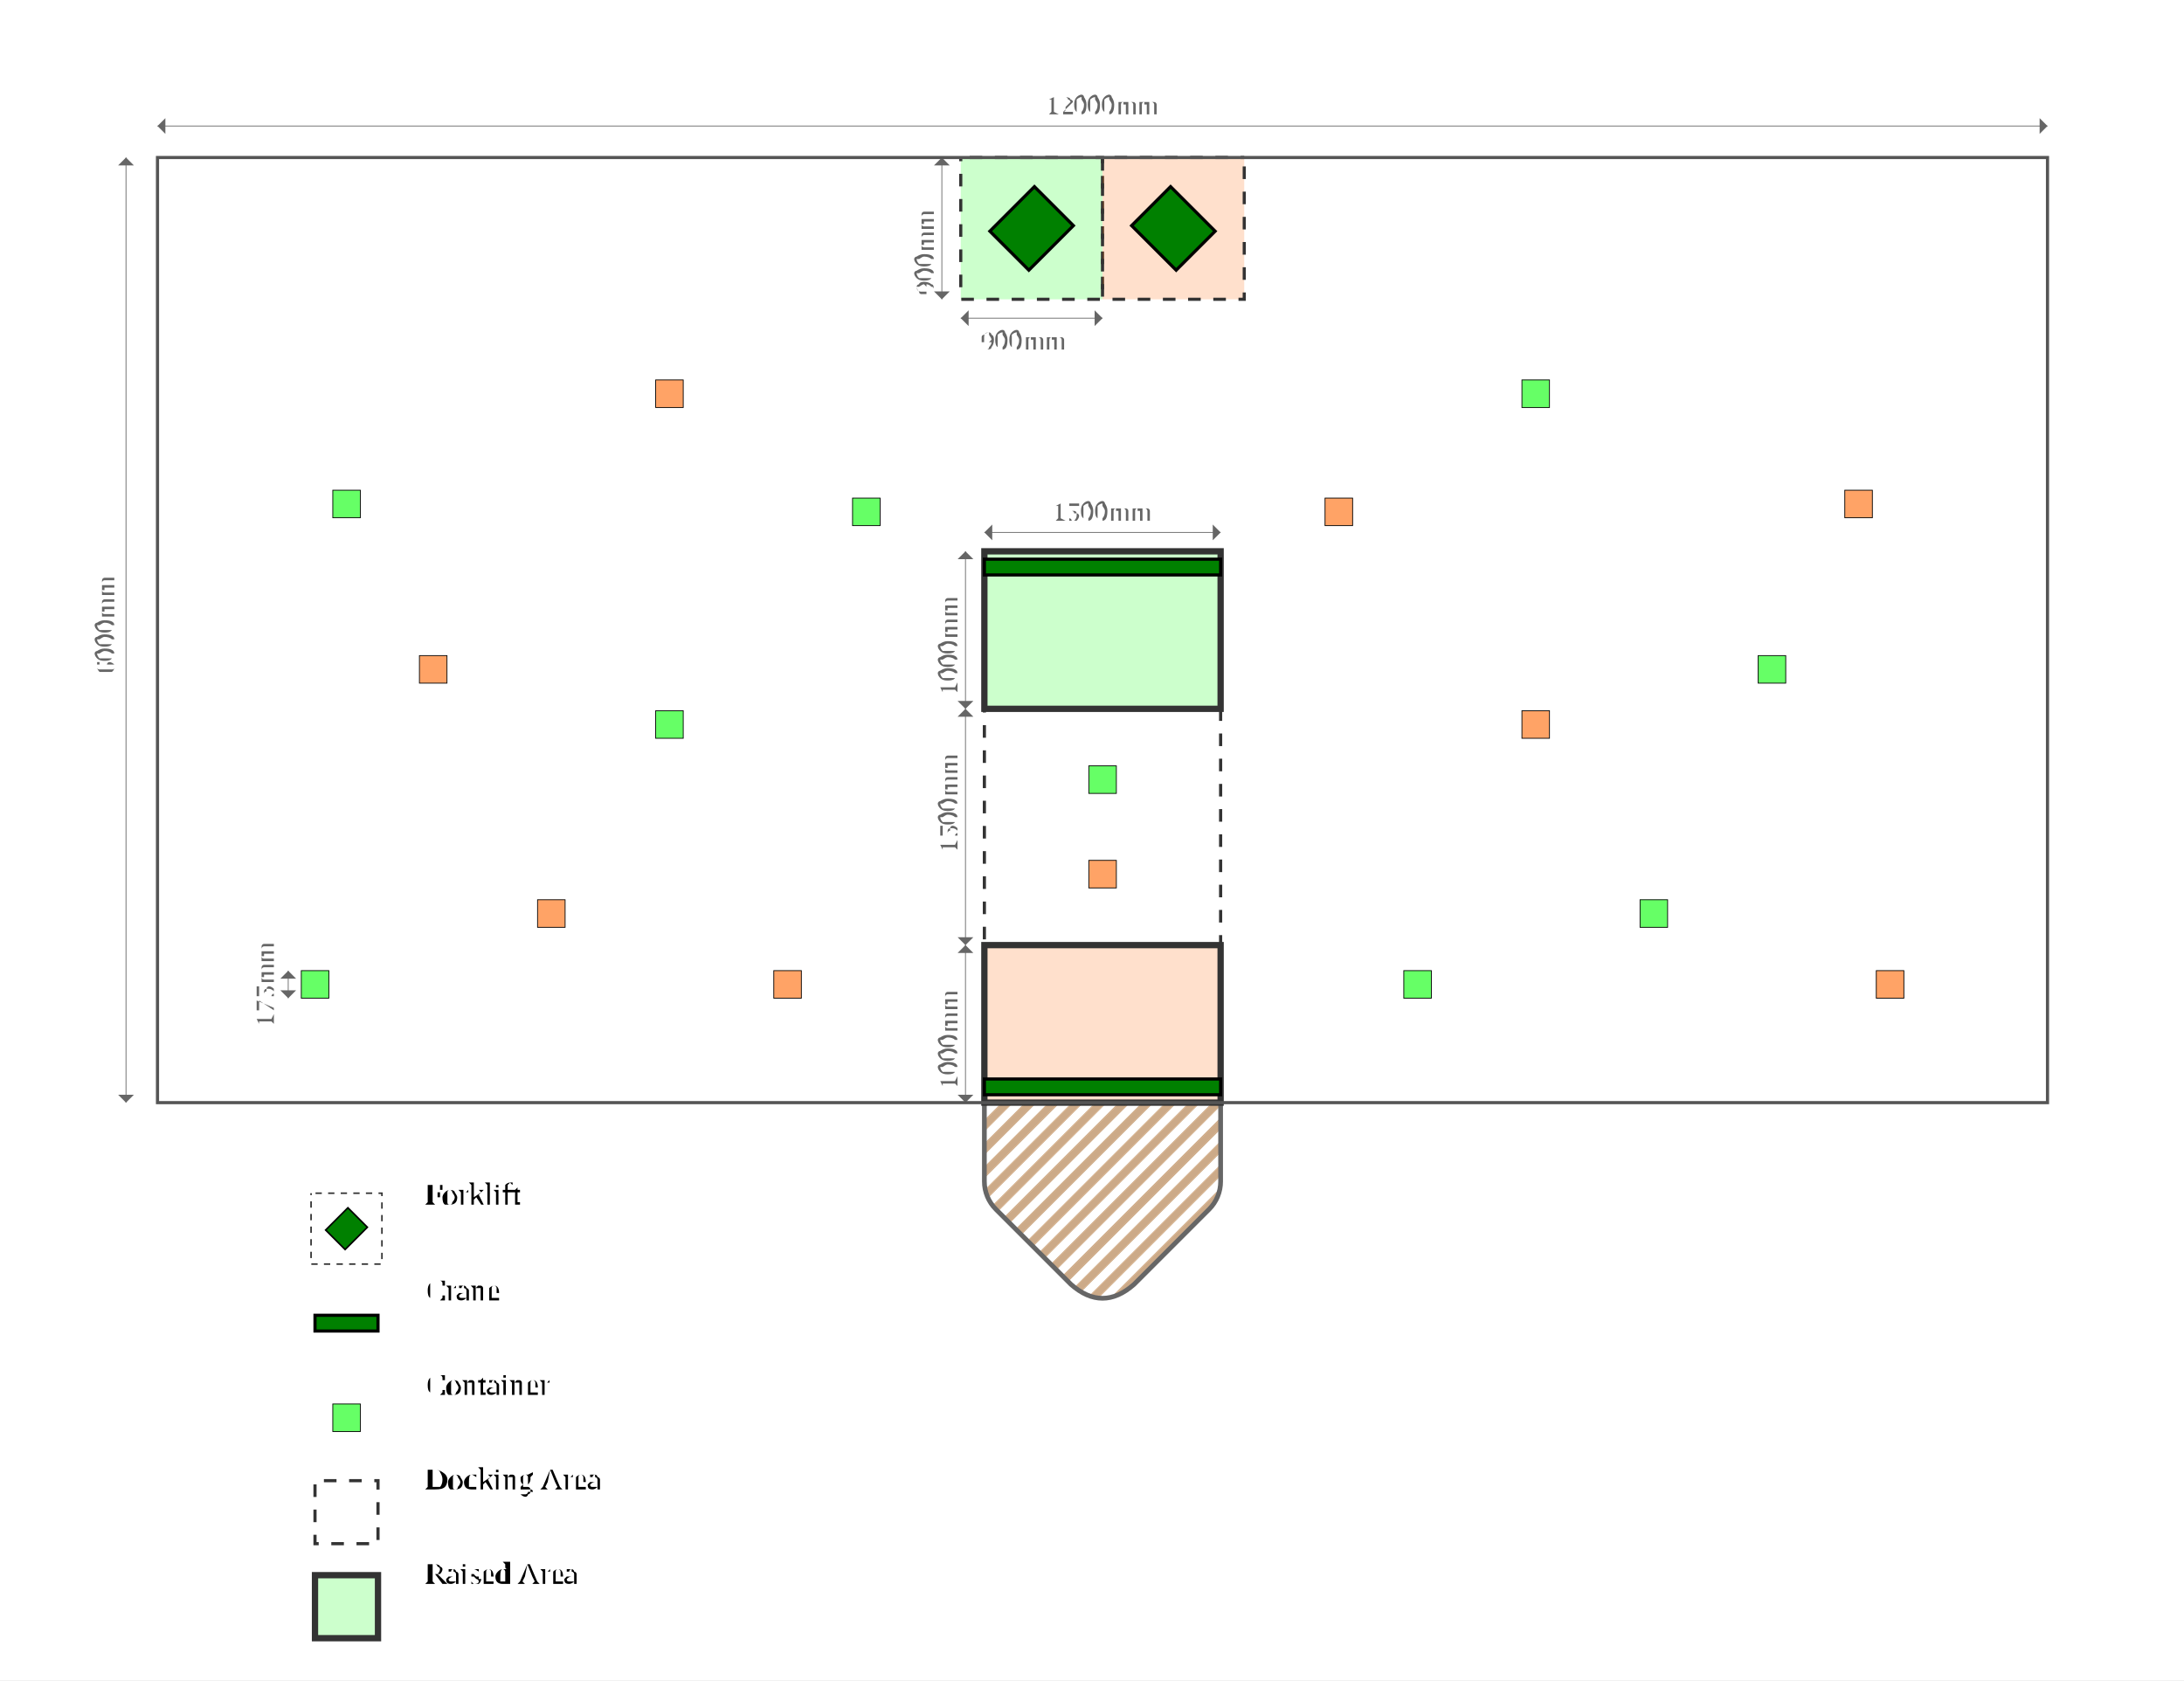
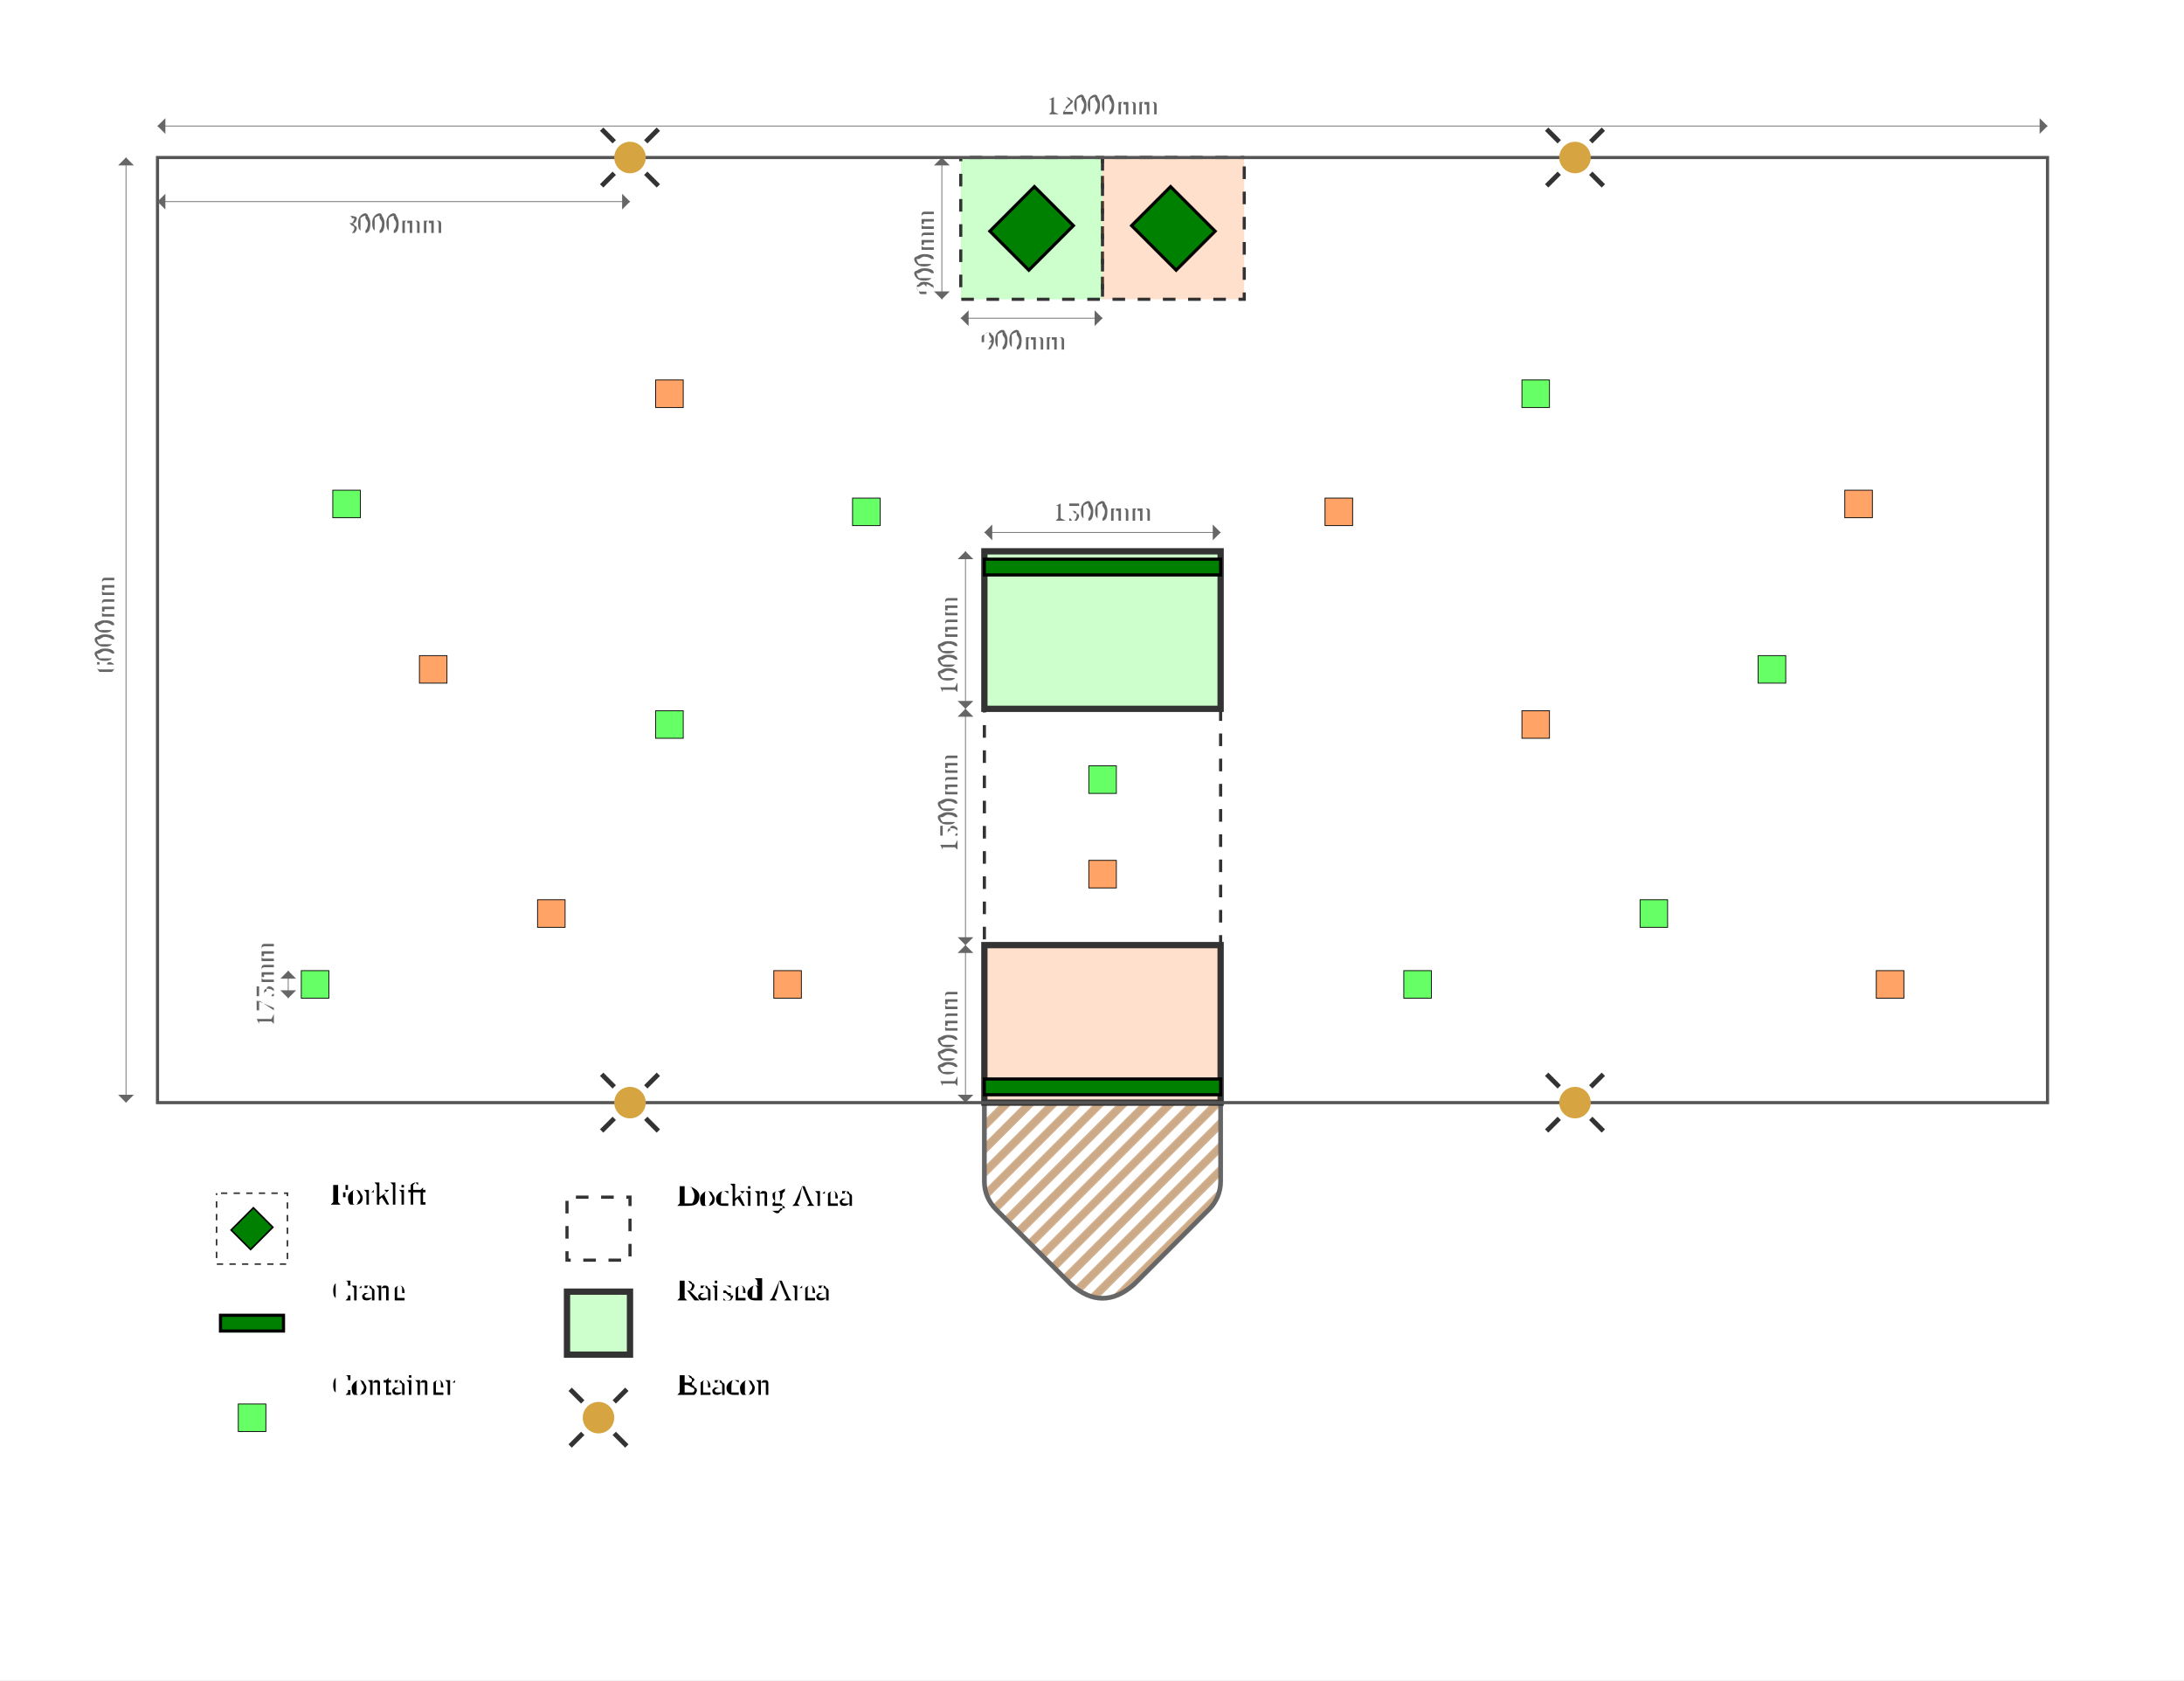
<svg xmlns="http://www.w3.org/2000/svg" xmlns:xlink="http://www.w3.org/1999/xlink" version="1.1" baseProfile="full" width="1040" height="800">
  <style type="text/css">
    
      .arena-wall {
          fill: none;
          stroke: #555;
          stroke-width: .02;
      }

      .platform {
          fill: #eee;
          stroke: #777;
          stroke-width: .02;
      }

      .robot {
          fill: green;
          fill-opacity: 1;
          stroke: black;
          stroke-width: 0.02;
      }

      .corner {
          fill-opacity: 0.2;
      }
      .corner-0 {
          fill: #00ff00;
      }
      .corner-1 {
          fill: #ff6600;
      }

      .container {
          fill-opacity: 0.6;
          stroke: black;
          stroke-width: 0.005;
      }

      .starting-area {
          stroke: #333;
          stroke-width: 0.02;
          /*stroke-dasharray: 0.141, 0.141;*/
          stroke-dasharray: 0.08 0.08;
          stroke-dashoffset: -50%;
      }

      .docking-area {
          fill: none;
          stroke: #333;
          stroke-width: 0.02;
          stroke-dasharray: 0.08 0.08;
          stroke-dashoffset: -50%;
      }

      .raised-area {
          fill-opacity: 0.2;
          stroke: #333;
          stroke-width: 0.04;
      }

      .prow {
          fill: url(#diagonal-hatch);
          stroke: #666;
          stroke-width: 0.03;
          stroke-linejoin: round;
      }

      .dimension line {
        stroke: #666;
        stroke-width: 0.005;
        marker-start: url(#dimension-arrow-head-start);
        marker-end: url(#dimension-arrow-head-end);
      }

      .dimension text {
        fill: #666;
        font-size: 0.175px;
      }
      .dimension text.above {
        text-anchor: middle;
      }
      .dimension text.left-rotated {
        text-anchor: middle;
        transform: rotate(-90deg);
      }
      .dimension text.left {
        text-anchor: end;
        dominant-baseline: middle;
      }
      .dimension text.right {
        text-anchor: start;
        dominant-baseline: middle;
      }

      .dimension-arrow-head {
        fill: #666;
      }

      .dimension-guide {
        stroke: #666;
        stroke-width: 0.01;
        stroke-dasharray: 0.003 0.04;
        stroke-linecap: round;
        fill: none;
      }

      .legend-label {
        font-size: 0.2px;
        text-anchor: start;
        dominant-baseline: middle;
      }

+       .beacon {
+         fill: #d6a440;
+         stroke: none;
+       }
+ 
+       .beacon-ray {
+         fill: none;
+         stroke: #333;
+         stroke-width: 0.03;
+       }
+ 
    
  </style>
  <defs>
    <pattern id="diagonal-hatch" patternUnits="objectBoundingBox" width="1" height="1" patternTransform="scale(0.07) rotate(45)">
      <rect width="0.75" height="2" x="0" y="0" style="fill:#ca8; stroke:none" />
    </pattern>
    <rect width="0.35" height="0.4" x="-0.175" y="-0.2" class="robot" id="robot" />
+     <g id="beacon">
+       <circle class="beacon" cx="0" cy="0" r="0.1" />
+       <line x1="0.1" y1="0.1" x2="0.18" y2="0.18" class="beacon-ray" />
+       <line x1="-0.1" y1="0.1" x2="-0.18" y2="0.18" class="beacon-ray" />
+       <line x1="-0.1" y1="-0.1" x2="-0.18" y2="-0.18" class="beacon-ray" />
+       <line x1="0.1" y1="-0.1" x2="0.18" y2="-0.18" class="beacon-ray" />
+     </g>
    <g id="starting-area">
      <rect width="0.9" height="0.9" x="-0.45" y="-0.45" class="starting-area" />
      <g transform="rotate(45)">
        <use xlink:href="#robot" />
      </g>
    </g>
    <rect id="container" width="0.175" height="0.175" x="-0.087" y="-0.087" class="container" />
    <use id="container-0" xlink:href="#container" class="corner-0" />
    <use id="container-1" xlink:href="#container" class="corner-1" />
    <g id="dimension-arrow-head" transform="scale(0.05)">
      <path d="M0,0 L1,1 L1,-1 L0,0" class="dimension-arrow-head" />
    </g>
    <marker id="dimension-arrow-head-start" orient="auto" markerWidth="1" markerHeight="2" refX="0" refY="1" markerUnits="userSpaceOnUse">
      <use xlink:href="#dimension-arrow-head" transform="translate(0 1)" />
    </marker>
    <marker id="dimension-arrow-head-end" orient="auto" markerWidth="1" markerHeight="2" refX="1" refY="1" markerUnits="userSpaceOnUse">
      <use xlink:href="#dimension-arrow-head" transform="translate(1 1) scale(-1 1)" />
    </marker>
  </defs>
  <rect width="100%" height="100%" fill="white" />
  <g id="arena-space" transform="scale(75)">
    <g id="arena" transform="translate(1 1)">
      <use class="corner corner-0" xlink:href="#starting-area" transform="translate(5.55 0.45)" />
      <use class="corner corner-1" xlink:href="#starting-area" transform="translate(6.45 0.45) rotate(90)" />
      <g class="dimension" transform="translate(6 0) translate(-0.9 1.02)">
        <line x1="0" y1="0" x2="0.9" y2="0" />
        <text x="0.4" y="0.2" class="above">900mm</text>
      </g>
      <g class="dimension" transform="translate(6 0) translate(-1.02 0)">
        <line x1="0" y1="0.9" x2="0" y2="0" />
        <text x="-0.6" y="-0.05" class="left-rotated">900mm</text>
      </g>
      <path d="M5.25,6 V6.5 A0.25 0.25 45 0 0 5.323 6.677 L5.8 7.154 Q6 7.33 6.2 7.154 L6.677 6.677 A0.25 0.25 45 0 0 6.75,6.5 V6" class="prow" />
      <rect width="1.5" height="1" x="5.25" y="5" class="raised-area corner-1" />
      <rect width="1.5" height="1.5" x="5.25" y="3.5" class="docking-area" />
      <rect width="1.5" height="1" x="5.25" y="2.5" class="raised-area corner-0" />
      <g class="dimension" transform="translate(6 5) translate(-0.87 0)">
        <line x1="0" y1="1" x2="0" y2="0" />
        <text x="-0.6" y="-0.05" class="left-rotated">1000mm</text>
      </g>
      <g class="dimension" transform="translate(6 3.5) translate(-0.87 0)">
        <line x1="0" y1="1.5" x2="0" y2="0" />
        <text x="-0.6" y="-0.05" class="left-rotated">1500mm</text>
      </g>
      <g class="dimension" transform="translate(6 2.5) translate(-0.87 0)">
        <line x1="0" y1="1" x2="0" y2="0" />
        <text x="-0.6" y="-0.05" class="left-rotated">1000mm</text>
      </g>
      <g class="dimension" transform="translate(6 2.38)">
        <line x1="-0.75" y1="0" x2="0.75" y2="0" />
        <text x="0" y="-0.075" class="above">1500mm</text>
      </g>
      <g transform="translate(6, 3) scale(1 -1)">
        <use xlink:href="#container-0" transform="translate(-5 -2.25)" />
        <use xlink:href="#container-1" transform="translate(-3.5 -1.8)" />
        <use xlink:href="#container-1" transform="translate(-2 -2.25)" />
        <use xlink:href="#container-1" transform="translate(-4.25 -0.25)" />
        <use xlink:href="#container-0" transform="translate(-2.75 -0.6)" />
        <use xlink:href="#container-0" transform="translate(-4.8 0.8)" />
        <use xlink:href="#container-1" transform="translate(-2.75 1.5)" />
        <use xlink:href="#container-0" transform="translate(-1.5 0.75)" />
        <use xlink:href="#container-1" transform="translate(5 -2.25)" />
        <use xlink:href="#container-0" transform="translate(3.5 -1.8)" />
        <use xlink:href="#container-0" transform="translate(2 -2.25)" />
        <use xlink:href="#container-0" transform="translate(4.25 -0.25)" />
        <use xlink:href="#container-1" transform="translate(2.75 -0.6)" />
        <use xlink:href="#container-1" transform="translate(4.8 0.8)" />
        <use xlink:href="#container-0" transform="translate(2.75 1.5)" />
        <use xlink:href="#container-1" transform="translate(1.5 0.75)" />
        <use xlink:href="#container-1" transform="translate(0 -1.55)" />
        <use xlink:href="#container-0" transform="translate(0 -0.95)" />
      </g>
      <g class="dimension" transform="translate(6, 3)">
        <line x1="-5.17" y1="2.337" x2="-5.17" y2="2.163" />
        <g transform="translate(-5.14 2.25)">
          <text class="left-rotated" x="0.0" y="-0.12">175mm</text>
        </g>
      </g>
      <rect width="1.5" height="0.1" x="5.25" y="2.55" class="robot" />
      <rect width="1.5" height="0.1" x="5.25" y="5.85" class="robot" />
      <rect width="12" height="6" x="0" y="0" class="arena-wall" />
      <g class="dimension" transform="translate(6 -0.2)">
        <line x1="-6" y1="0" x2="6" y2="0" />
        <text x="0" y="-0.075" class="above">12000mm</text>
      </g>
      <g class="dimension" transform="translate(-0.2 3)">
        <line x1="0" y1="-3" x2="0" y2="3" />
        <text x="0.03" y="-0.075" class="left-rotated">6000mm</text>
      </g>
-     </g>
-     <g id="legend" transform="translate(2.2 7.8)">
+       <use xlink:href="#beacon" x="3" y="0" />
+       <use xlink:href="#beacon" x="9" y="0" />
+       <use xlink:href="#beacon" x="9" y="6" />
+       <use xlink:href="#beacon" x="3" y="6" />
+       <g class="dimension" transform="translate(1.5 0.28)">
+         <line x1="-1.5" y1="0" x2="1.5" y2="0" />
+         <text x="0" y="0.2" class="above">3000mm</text>
+       </g>
+     </g>
+     <g id="legend" transform="translate(1.6 7.8)">
      <g transform="translate(0 0)">
        <use fill="none" xlink:href="#starting-area" transform="scale(0.5)" />
        <text x="0.5" y="-0.2" class="legend-label">Forklift</text>
      </g>
      <g transform="translate(0 0.6)">
        <rect class="robot" width="0.4" height="0.1" x="-0.2" y="-0.05" />
        <text x="0.5" y="-0.19" class="legend-label">Crane</text>
      </g>
      <g transform="translate(0 1.2)">
        <use xlink:href="#container-0" />
        <text x="0.5" y="-0.19" class="legend-label">Container</text>
      </g>
-       <g transform="translate(0 1.8)">
+       <g transform="translate(2.2 0)">
        <rect width="0.4" height="0.4" x="-0.2" y="-0.2" class="docking-area" />
        <text x="0.5" y="-0.19" class="legend-label">Docking Area</text>
      </g>
-       <g transform="translate(0 2.4)">
+       <g transform="translate(2.2 0.6)">
        <rect width="0.4" height="0.4" x="-0.2" y="-0.2" class="raised-area corner-0" />
        <text x="0.5" y="-0.19" class="legend-label">Raised Area</text>
      </g>
+       <g transform="translate(2.2 1.2)">
+         <use xlink:href="#beacon" />
+         <text x="0.5" y="-0.19" class="legend-label">Beacon</text>
+       </g>
    </g>
  </g>
</svg>
